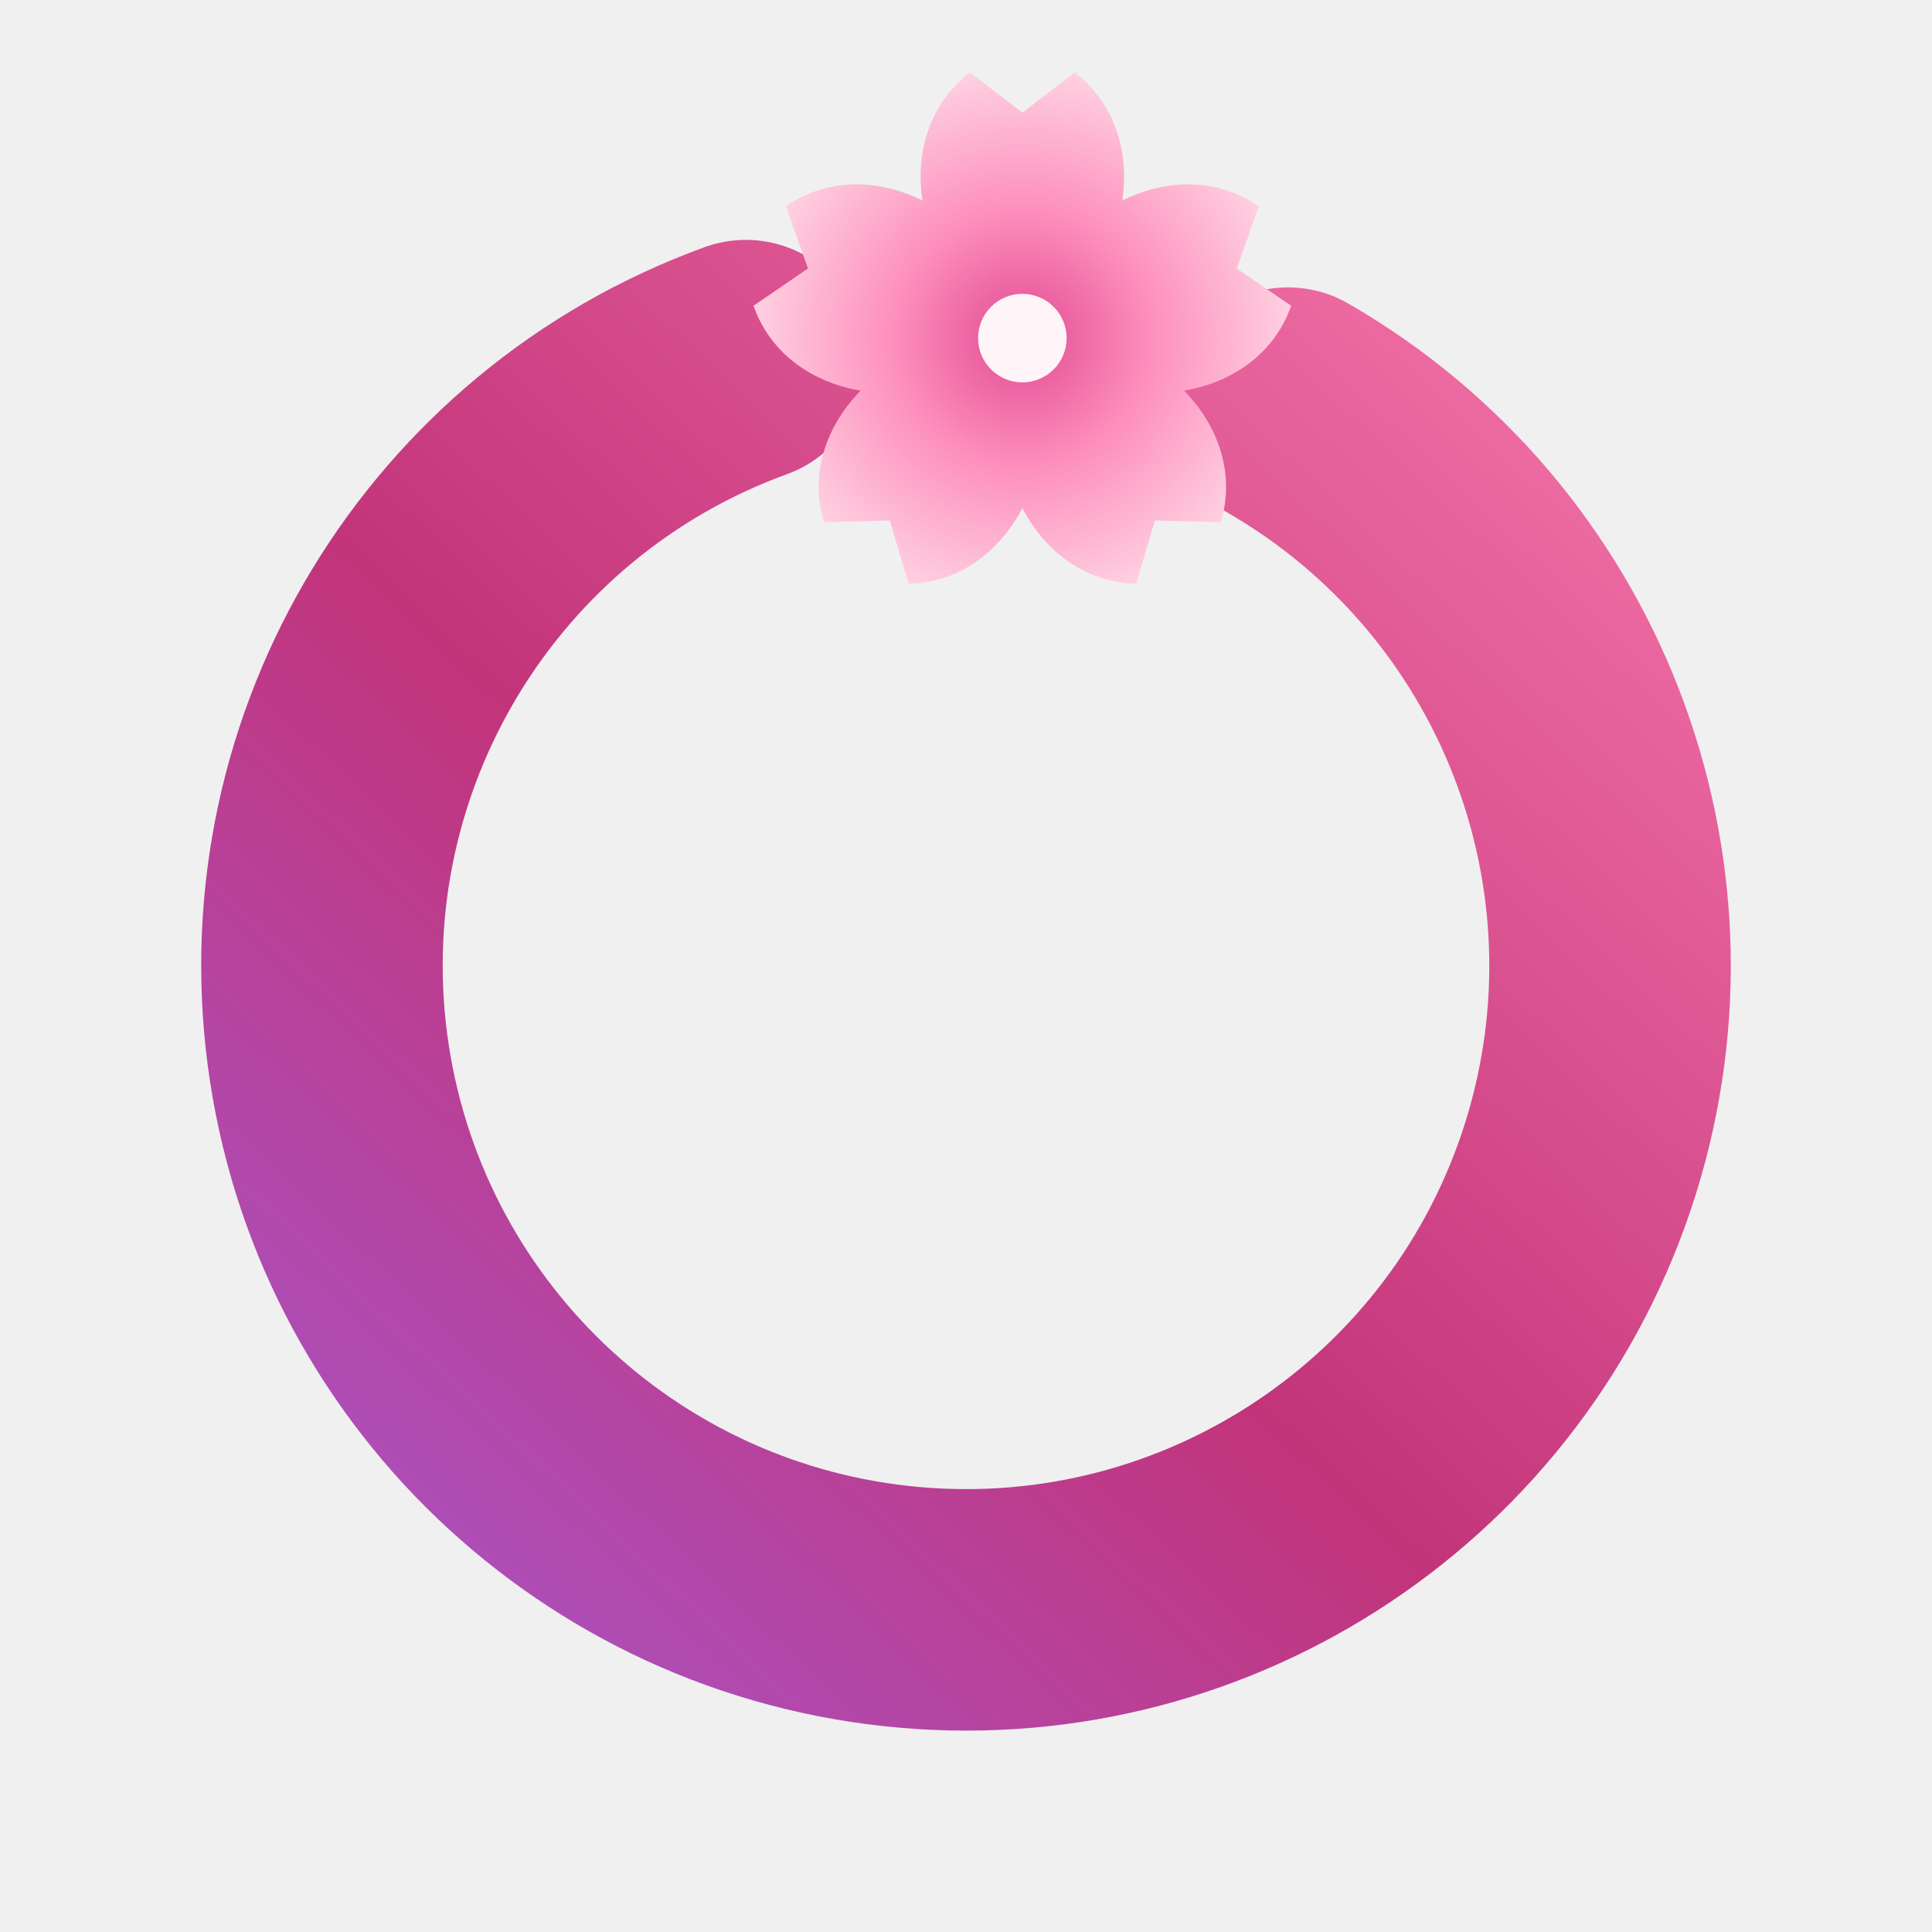
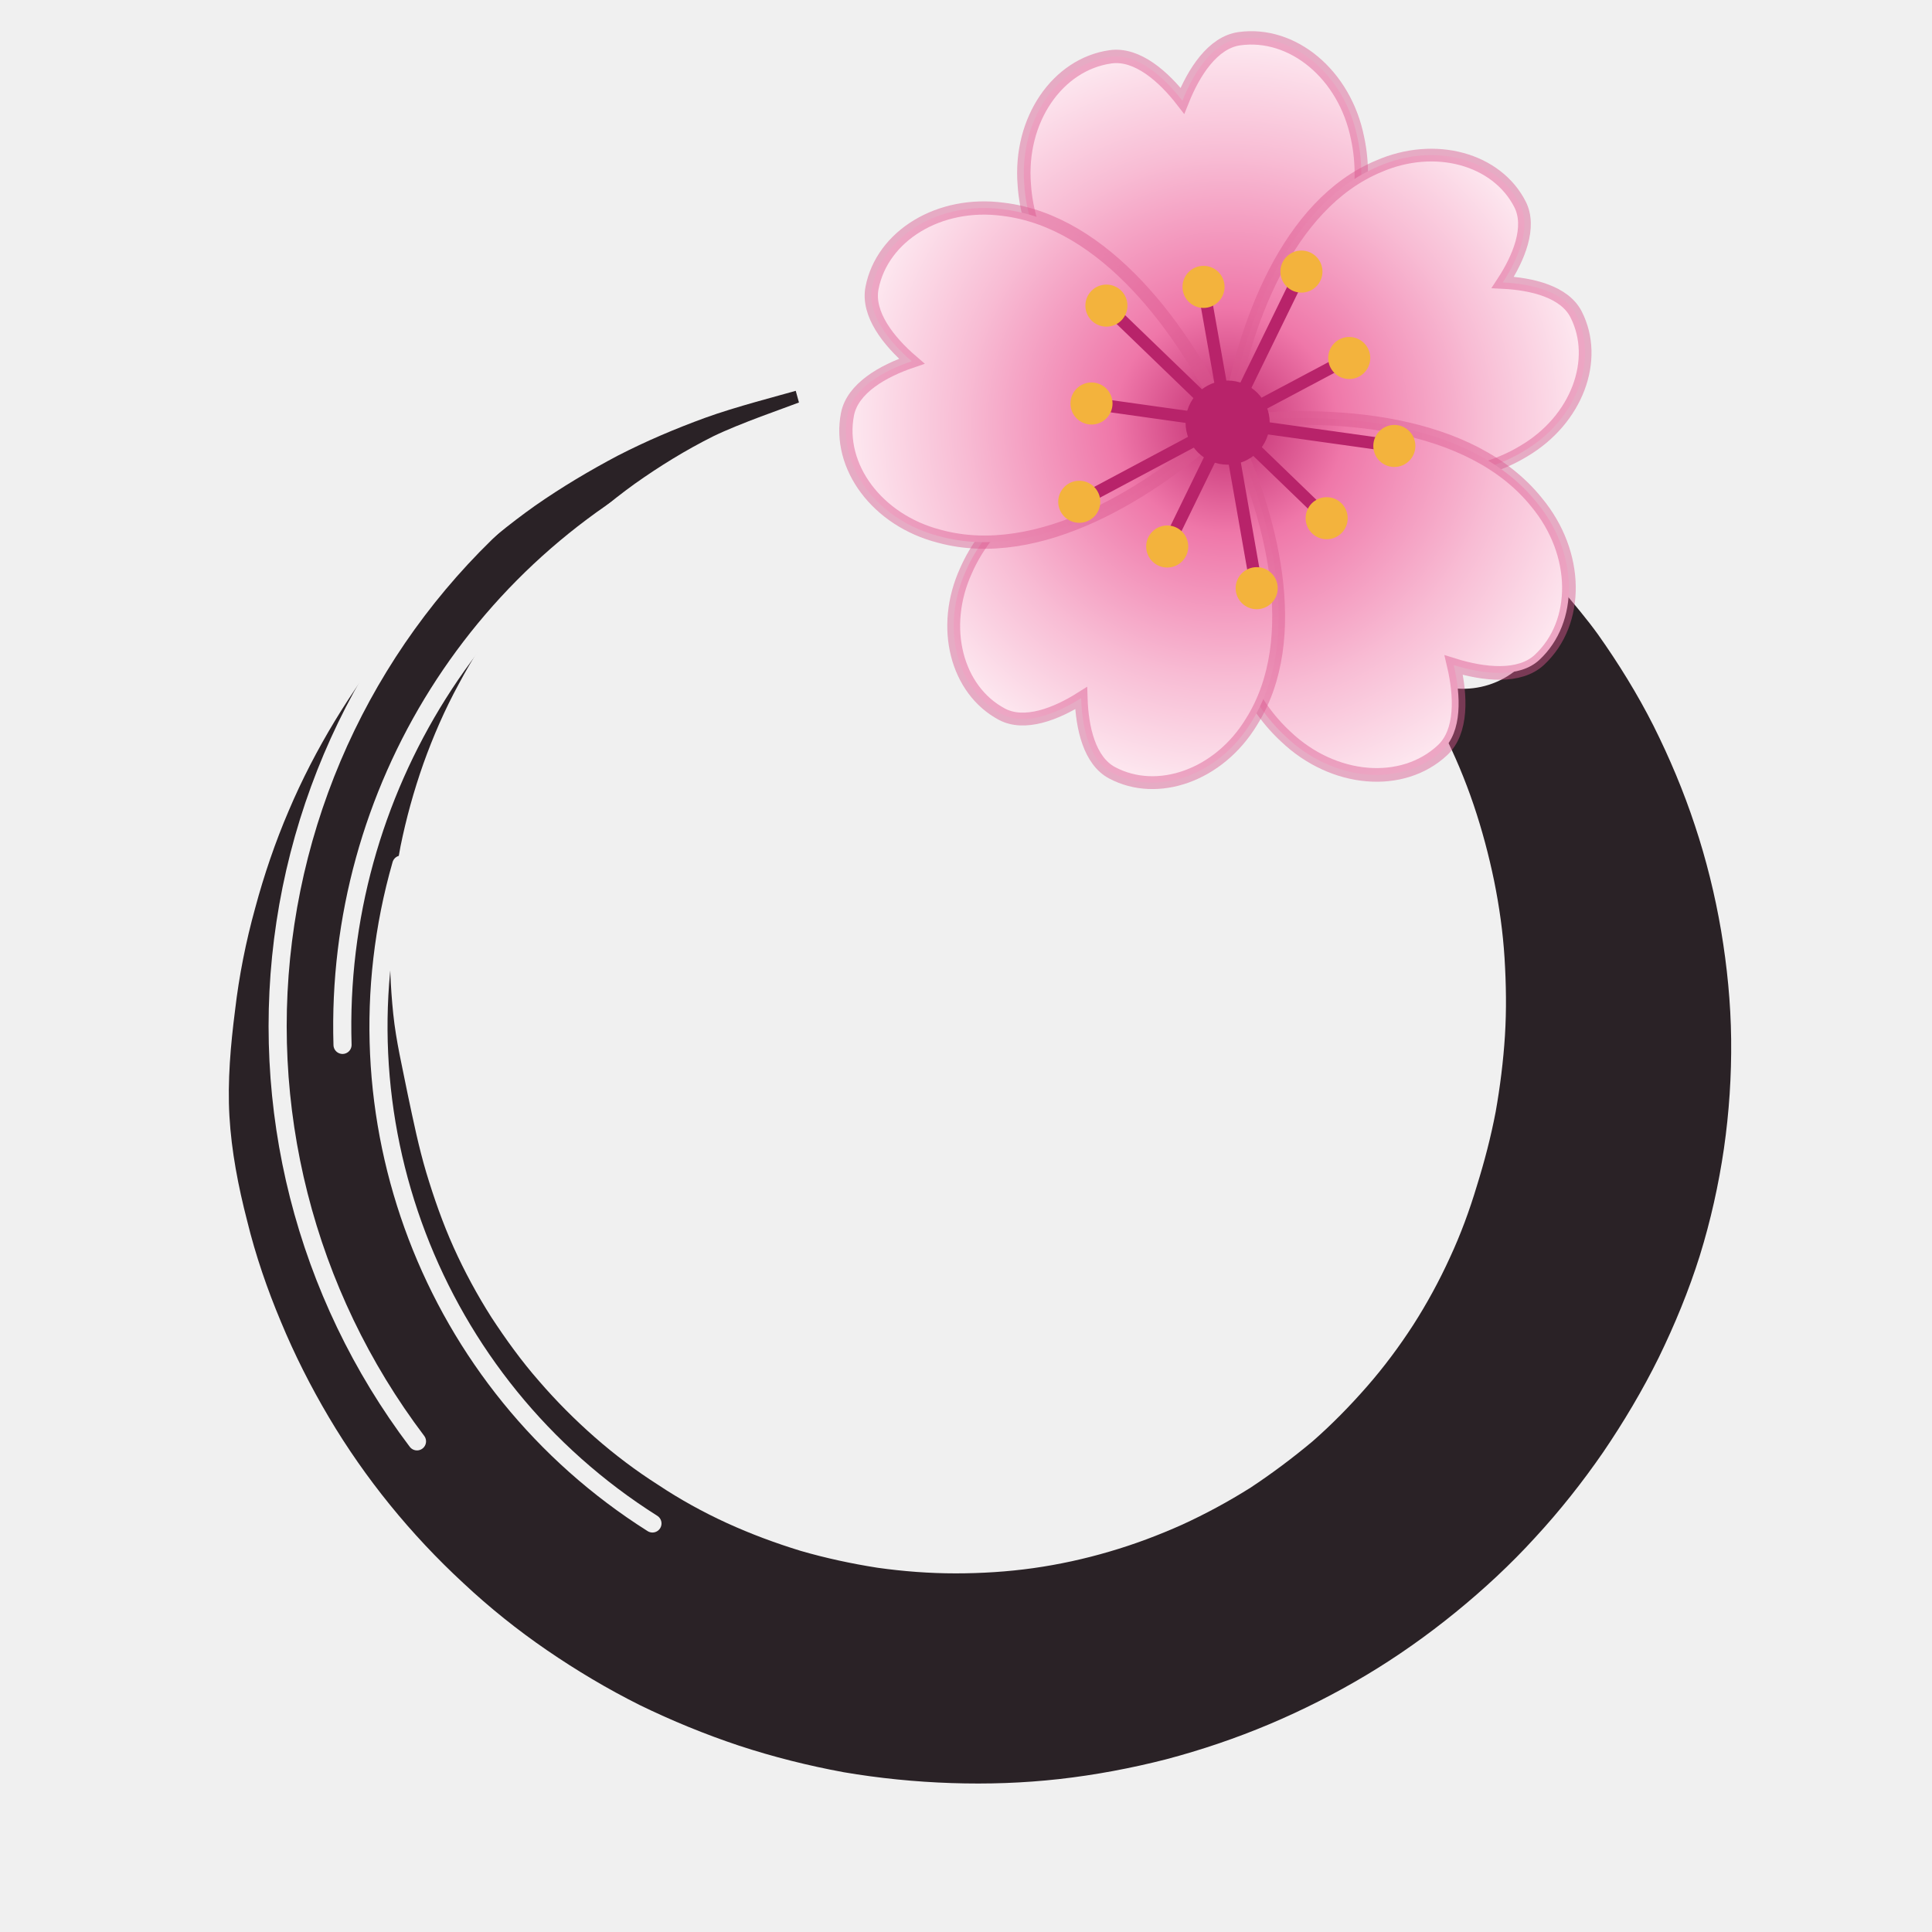
<svg xmlns="http://www.w3.org/2000/svg" viewBox="0 0 48 48">
+   <style>
+     .ink { fill: #2a2226; }
+     @media (prefers-color-scheme: dark) { .ink { fill: #efe8eb; } }
+   </style>
  <defs>
-     <linearGradient id="r" x1="8" y1="42" x2="40" y2="8" gradientUnits="userSpaceOnUse">
-       <stop stop-color="#a855c9" />
-       <stop offset="0.45" stop-color="#c2347a" />
-       <stop offset="1" stop-color="#f472a8" />
-     </linearGradient>
-     <radialGradient id="p" cx="0" cy="0" r="7" gradientUnits="userSpaceOnUse">
-       <stop stop-color="#e24a92" />
-       <stop offset="0.45" stop-color="#fd8ebc" />
-       <stop offset="1" stop-color="#ffd6e4" />
+     <radialGradient id="p" cx="0" cy="0" r="10" gradientUnits="userSpaceOnUse">
+       <stop stop-color="#c02a6f" />
+       <stop offset="0.3" stop-color="#ef77a9" />
+       <stop offset="0.7" stop-color="#f8bcd4" />
+       <stop offset="1" stop-color="#fde8f0" />
    </radialGradient>
-     <path id="petal" d="M0 0 C-2.7 -1.4 -3.4 -5 -1.3 -6.6 L0 -5.6 L1.3 -6.6 C3.4 -5 2.7 -1.4 0 0Z" fill="url(#p)" />
+     <mask id="dry" maskUnits="userSpaceOnUse" x="0" y="0" width="48" height="48">
+       <rect width="48" height="48" fill="#fff" />
+       <g fill="none" stroke="#000" stroke-width="0.45" stroke-linecap="round">
+         <path d="M10.36 35.81A17.1 17.1 0 0 1 14.03 11.6" />
+         <path d="M8.51 25.96A15.5 15.5 0 0 1 17.73 11.32" />
+         <path d="M16.21 37.85A14.6 14.6 0 0 1 9.97 21.48" />
+       </g>
+     </mask>
+     <path id="petal" d="M0 0C2.2 -1.6 4.6 -4.2 4.4 -6.9C4.3 -8.6 3.1 -9.9 1.7 -9.9C1 -9.9 0.4 -9.2 0 -8.5C-0.4 -9.2 -1 -9.9 -1.7 -9.9C-3.1 -9.9 -4.3 -8.6 -4.4 -6.9C-4.6 -4.2 -2.2 -1.6 0 0Z" fill="url(#p)" stroke="#d9588f" stroke-opacity="0.45" stroke-width="0.35" />
  </defs>
-   <path d="M32 10.14 A16 16 0 1 1 18.53 8.96" fill="none" stroke="url(#r)" stroke-width="6" stroke-linecap="round" />
-   <g transform="translate(25.4 8.4)">
-     <use href="#petal" />
-     <use href="#petal" transform="rotate(72)" />
-     <use href="#petal" transform="rotate(144)" />
-     <use href="#petal" transform="rotate(216)" />
-     <use href="#petal" transform="rotate(288)" />
-     <circle r="1.1" fill="#fff4f8" />
+   <path class="ink" mask="url(#dry)" d="M34.8 16.43C34.97 16.72 35.53 17.57 35.84 18.16C36.14 18.75 36.4 19.37 36.61 19.99C36.82 20.61 36.99 21.25 37.12 21.88C37.25 22.52 37.34 23.16 37.38 23.8C37.42 24.45 37.43 25.09 37.39 25.73C37.35 26.36 37.27 27 37.16 27.62C37.04 28.25 36.88 28.86 36.69 29.47C36.51 30.07 36.29 30.67 36.02 31.25C35.76 31.82 35.45 32.39 35.11 32.92C34.76 33.46 34.38 33.97 33.96 34.45C33.54 34.93 33.09 35.39 32.61 35.81C32.12 36.22 31.6 36.61 31.07 36.96C30.53 37.3 29.96 37.61 29.37 37.88C28.79 38.14 28.18 38.37 27.56 38.55C26.95 38.73 26.31 38.87 25.67 38.96C25.03 39.05 24.38 39.09 23.74 39.09C23.09 39.09 22.44 39.04 21.8 38.95C21.16 38.85 20.51 38.71 19.89 38.53C19.27 38.34 18.65 38.11 18.06 37.84C17.47 37.57 16.89 37.25 16.35 36.89C15.8 36.54 15.27 36.14 14.78 35.71C14.29 35.28 13.82 34.81 13.39 34.31C12.96 33.82 12.57 33.28 12.21 32.73C11.86 32.18 11.54 31.59 11.27 30.99C11 30.39 10.78 29.76 10.59 29.13C10.4 28.49 10.27 27.85 10.13 27.19C10 26.53 9.84 25.87 9.77 25.19C9.7 24.51 9.67 23.81 9.7 23.12C9.73 22.43 9.82 21.72 9.95 21.03C10.09 20.34 10.28 19.65 10.52 18.97C10.76 18.3 11.05 17.63 11.4 16.99C11.74 16.35 12.14 15.73 12.58 15.14C13.02 14.55 13.52 13.99 14.05 13.47C14.58 12.95 15.16 12.46 15.77 12.02C16.39 11.58 17.04 11.18 17.72 10.84C18.4 10.51 19.49 10.14 19.85 10L19.77 9.71C19.39 9.82 18.26 10.11 17.52 10.38C16.78 10.65 16.05 10.96 15.35 11.32C14.65 11.69 13.96 12.1 13.3 12.56C12.65 13.02 12.02 13.54 11.42 14.09C10.83 14.64 10.27 15.24 9.75 15.88C9.23 16.51 8.75 17.2 8.32 17.91C7.89 18.62 7.5 19.37 7.17 20.15C6.84 20.92 6.56 21.74 6.34 22.56C6.11 23.39 5.94 24.24 5.84 25.1C5.73 25.96 5.65 26.86 5.7 27.73C5.75 28.6 5.92 29.48 6.14 30.33C6.35 31.19 6.64 32.03 6.98 32.84C7.32 33.66 7.72 34.45 8.17 35.21C8.62 35.97 9.13 36.7 9.69 37.39C10.25 38.08 10.86 38.73 11.51 39.33C12.16 39.94 12.86 40.5 13.59 41C14.32 41.5 15.09 41.96 15.89 42.36C16.69 42.75 17.52 43.09 18.36 43.37C19.21 43.65 20.09 43.87 20.96 44.03C21.84 44.18 22.74 44.27 23.64 44.3C24.53 44.33 25.43 44.3 26.32 44.2C27.21 44.1 28.11 43.93 28.97 43.71C29.84 43.48 30.7 43.19 31.53 42.84C32.36 42.49 33.17 42.08 33.94 41.62C34.71 41.16 35.46 40.63 36.16 40.06C36.86 39.49 37.53 38.87 38.14 38.2C38.75 37.54 39.32 36.82 39.83 36.08C40.34 35.33 40.81 34.54 41.21 33.73C41.61 32.91 41.96 32.06 42.23 31.2C42.5 30.33 42.7 29.43 42.83 28.54C42.96 27.64 43.02 26.73 43.01 25.82C43 24.92 42.91 24.01 42.76 23.12C42.61 22.24 42.39 21.35 42.11 20.51C41.83 19.66 41.48 18.83 41.08 18.03C40.68 17.24 40.21 16.48 39.7 15.76C39.19 15.05 38.3 14.08 38.02 13.74A2.1 2.1 0 0 1 34.8 16.43Z" />
+   <g transform="translate(30.5 10.5) scale(0.95)">
+     <use href="#petal" transform="rotate(-8) scale(1)" />
+     <use href="#petal" transform="rotate(63) scale(0.95)" />
+     <use href="#petal" transform="rotate(137) scale(1.02)" />
+     <use href="#petal" transform="rotate(208) scale(0.96)" />
+     <use href="#petal" transform="rotate(281) scale(0.99)" />
+   </g>
+   <g transform="translate(30.5 10.5) scale(0.95)" stroke="#b8236a" stroke-width="0.32" stroke-linecap="round" fill="#f3b33d">
+     <line x1="0" y1="0" x2="4.36" y2="0.61" />
+     <circle cx="4.36" cy="0.61" r="0.55" stroke="none" />
+     <line x1="0" y1="0" x2="2.59" y2="2.5" />
+     <circle cx="2.59" cy="2.5" r="0.55" stroke="none" />
+     <line x1="0" y1="0" x2="0.76" y2="4.33" />
+     <circle cx="0.76" cy="4.33" r="0.55" stroke="none" />
+     <line x1="0" y1="0" x2="-1.58" y2="3.24" />
+     <circle cx="-1.58" cy="3.24" r="0.55" stroke="none" />
+     <line x1="0" y1="0" x2="-3.88" y2="2.07" />
+     <circle cx="-3.88" cy="2.07" r="0.55" stroke="none" />
+     <line x1="0" y1="0" x2="-3.56" y2="-0.5" />
+     <circle cx="-3.56" cy="-0.5" r="0.55" stroke="none" />
+     <line x1="0" y1="0" x2="-3.17" y2="-3.06" />
+     <circle cx="-3.17" cy="-3.06" r="0.55" stroke="none" />
+     <line x1="0" y1="0" x2="-0.63" y2="-3.55" />
+     <circle cx="-0.63" cy="-3.55" r="0.55" stroke="none" />
+     <line x1="0" y1="0" x2="1.93" y2="-3.95" />
+     <circle cx="1.93" cy="-3.95" r="0.55" stroke="none" />
+     <line x1="0" y1="0" x2="3.18" y2="-1.69" />
+     <circle cx="3.18" cy="-1.69" r="0.55" stroke="none" />
+     <circle r="1.1" fill="#b8236a" stroke="none" />
  </g>
</svg>
